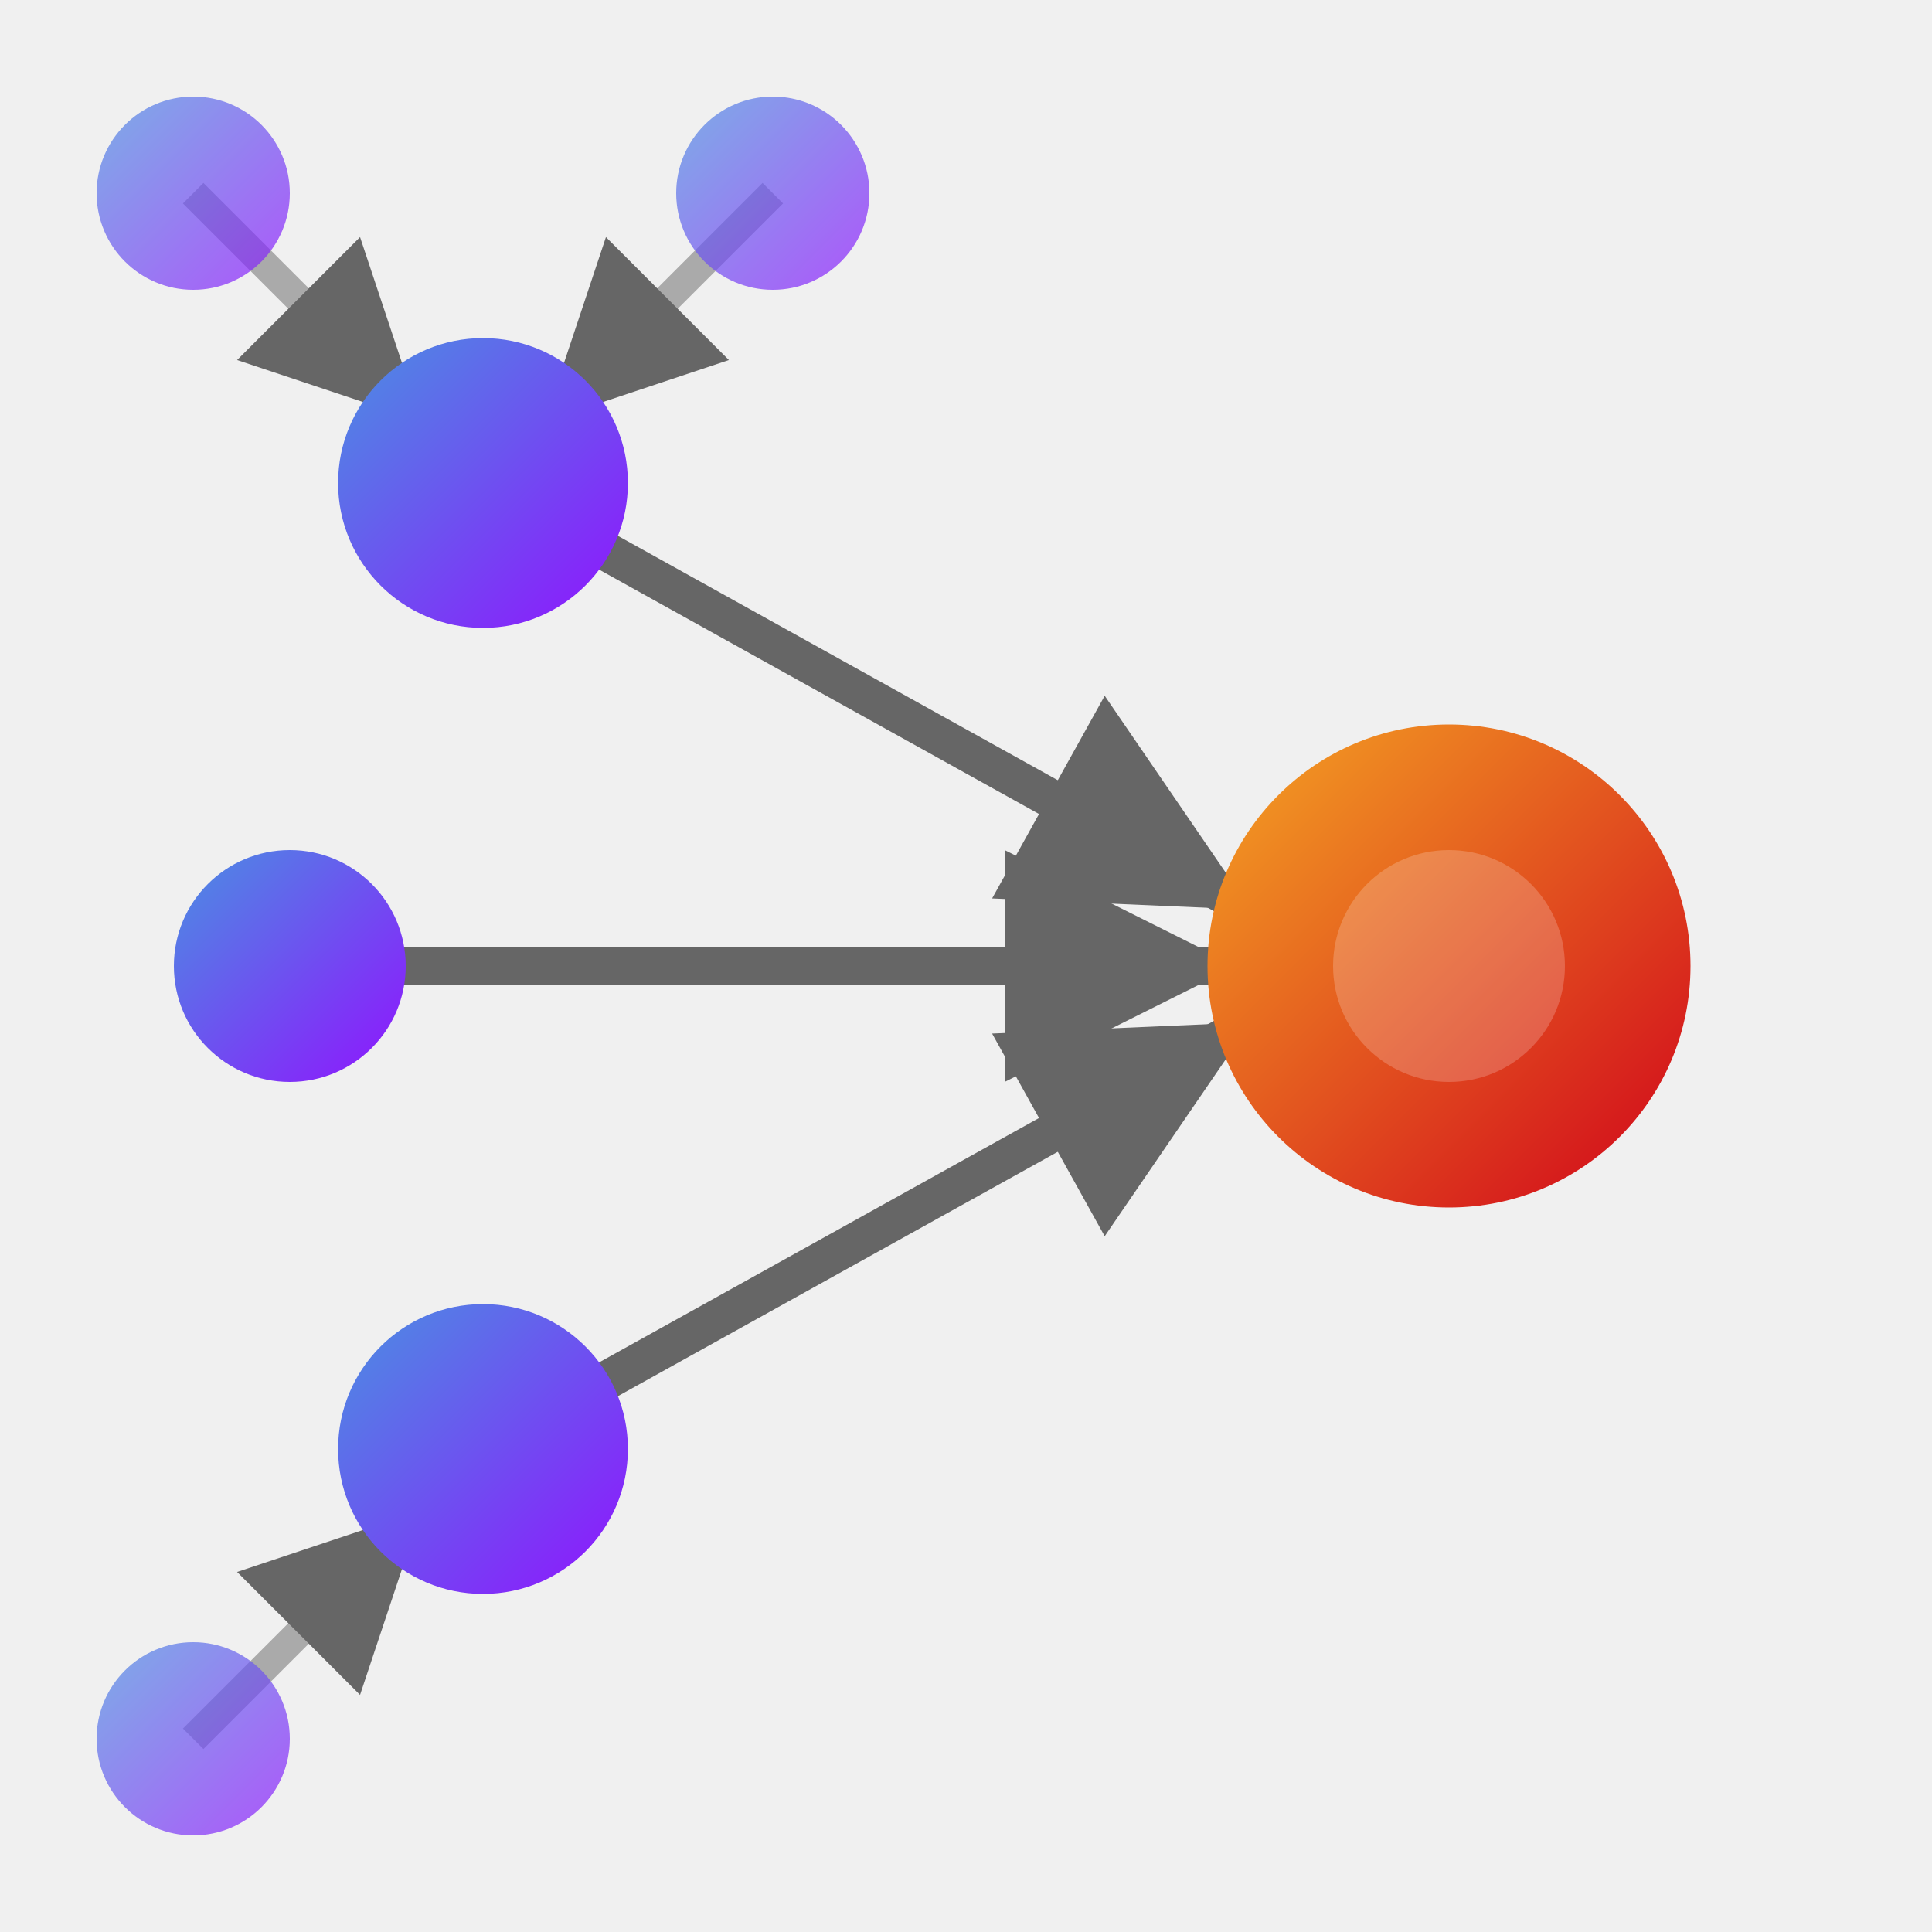
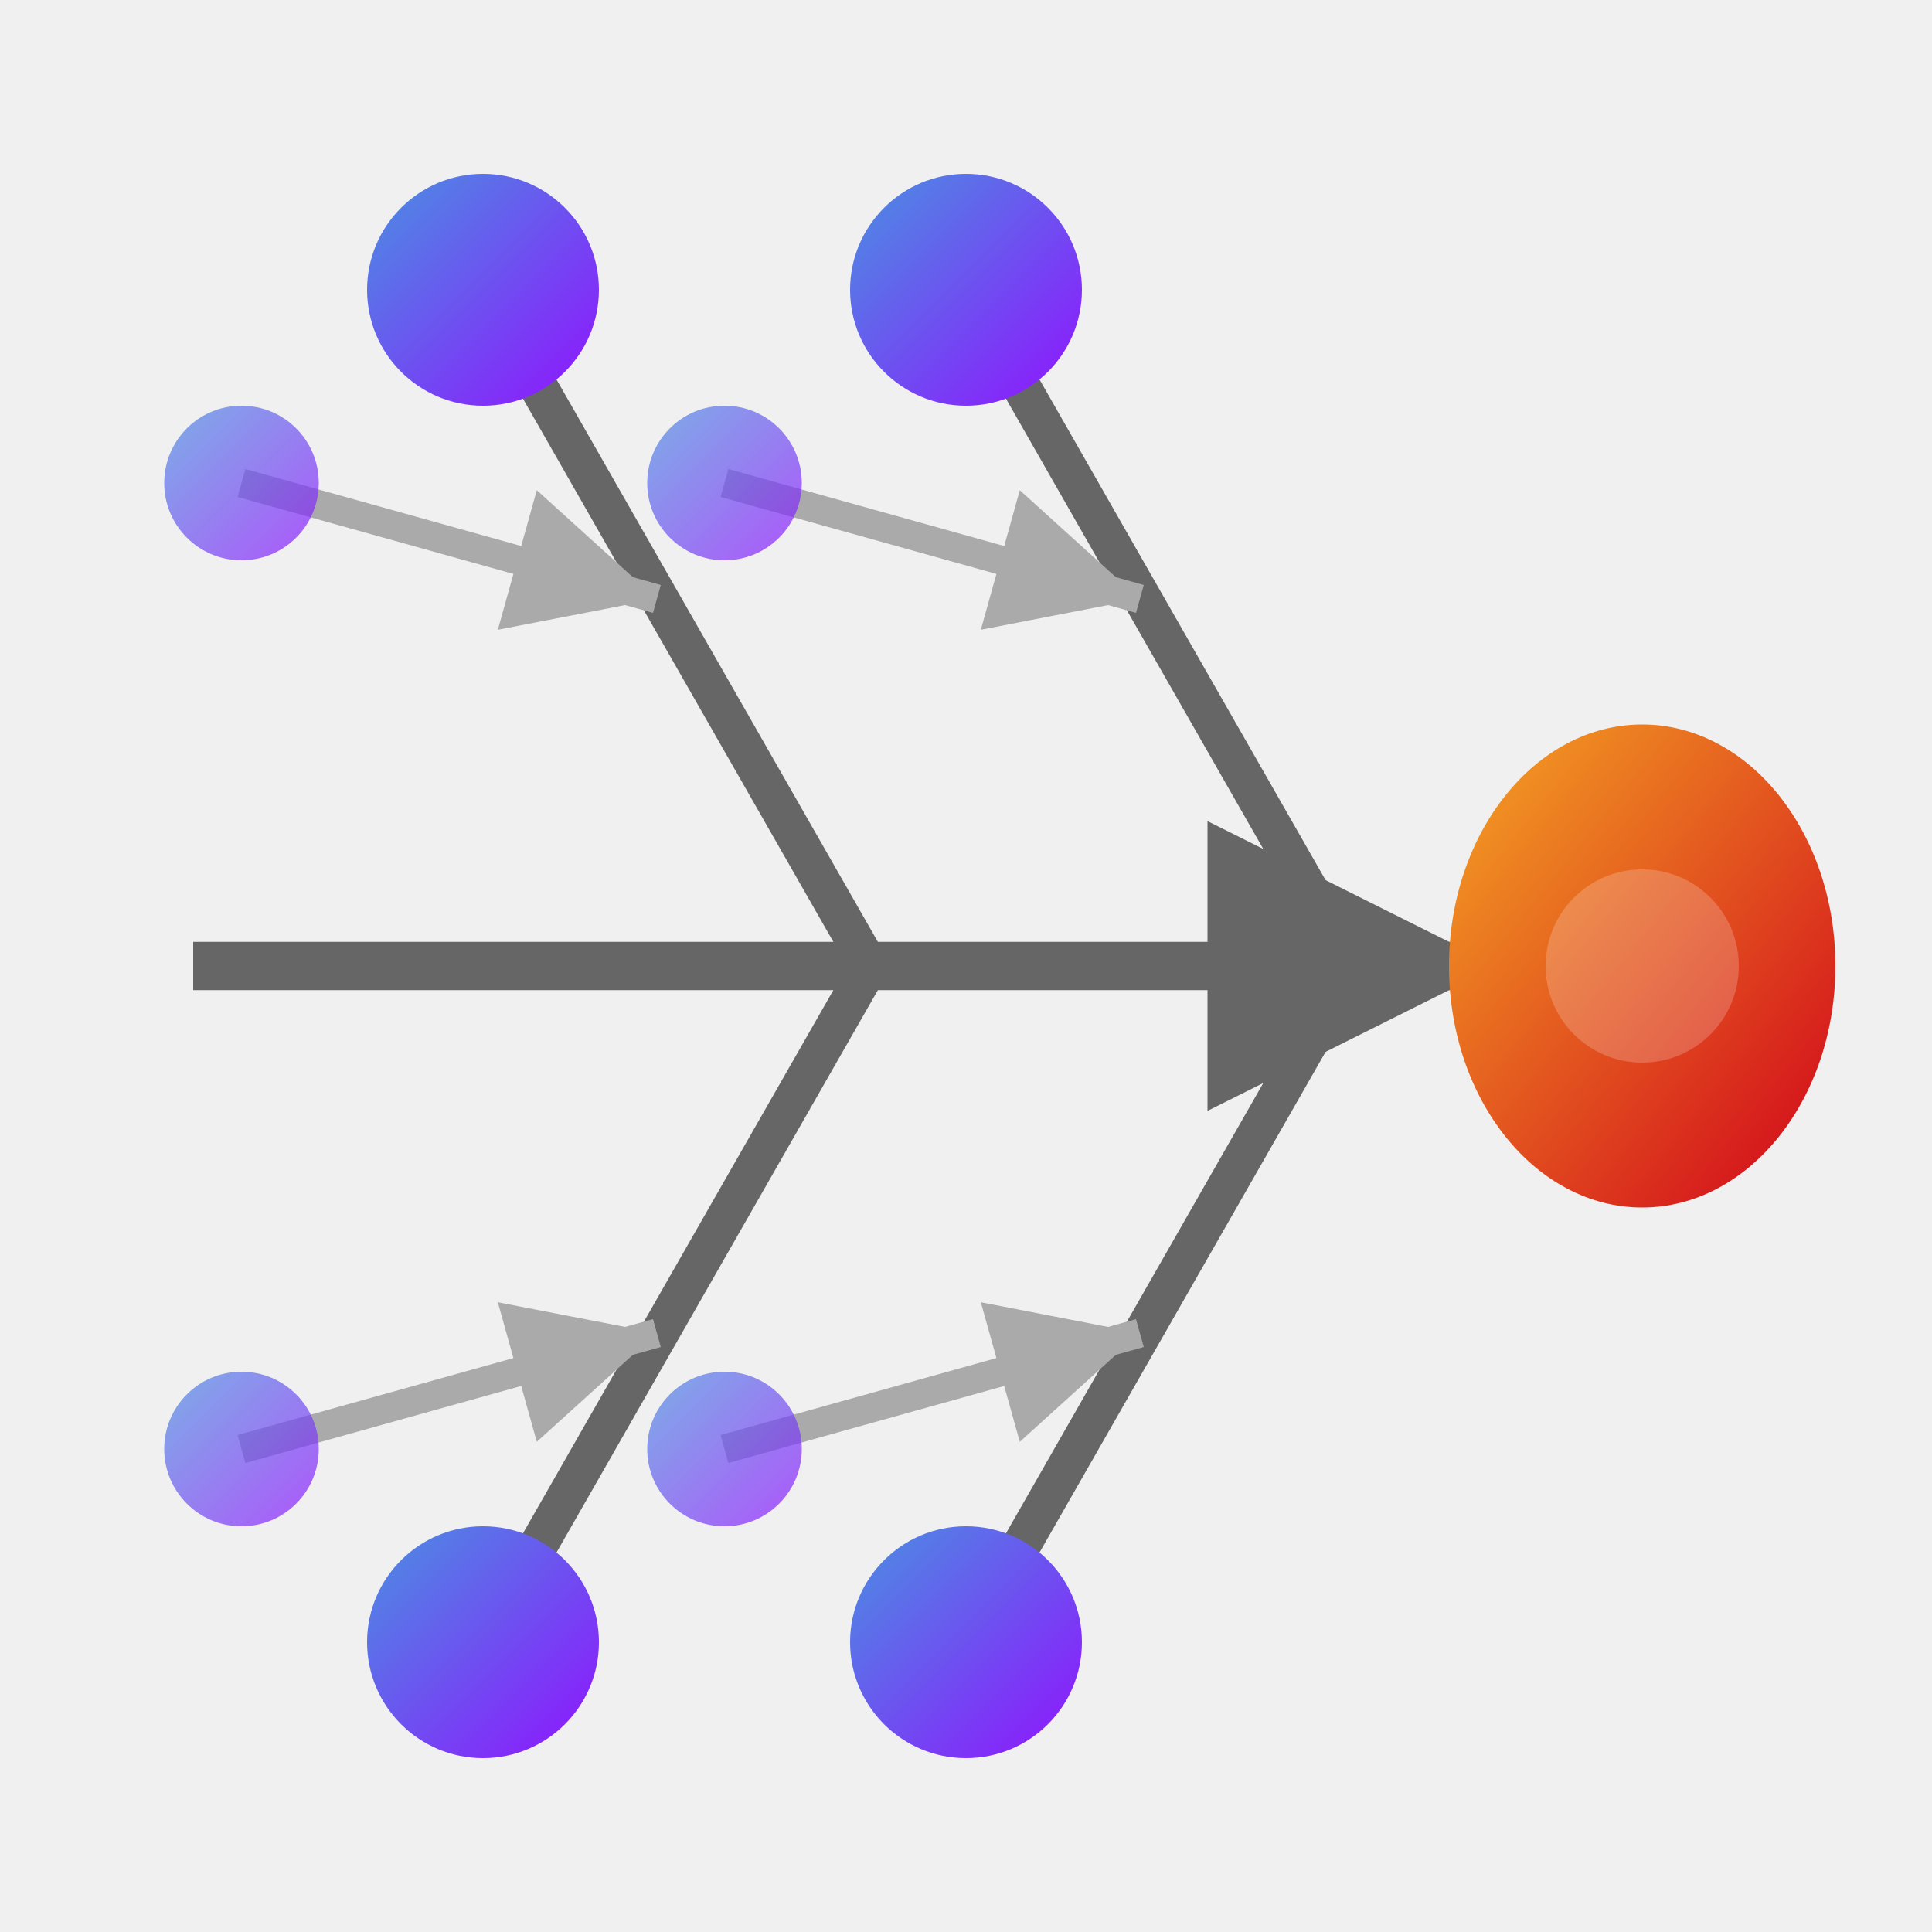
<svg xmlns="http://www.w3.org/2000/svg" viewBox="0 0 200 200" width="200" height="200">
  <defs>
    <linearGradient id="nodeGrad" x1="0%" y1="0%" x2="100%" y2="100%">
      <stop offset="0%" stop-color="#4a90e2" />
      <stop offset="100%" stop-color="#9013fe" />
    </linearGradient>
    <linearGradient id="rootGrad" x1="0%" y1="0%" x2="100%" y2="100%">
      <stop offset="0%" stop-color="#f5a623" />
      <stop offset="100%" stop-color="#d0021b" />
    </linearGradient>
-     <marker id="arrow" viewBox="0 0 10 10" refX="15" refY="5" markerWidth="6" markerHeight="6" orient="auto-start-reverse">
+     <marker id="arrow" viewBox="0 0 10 10" refX="10" refY="5" markerWidth="6" markerHeight="6" orient="auto-start-reverse">
      <path d="M 0 0 L 10 5 L 0 10 z" fill="#666" />
    </marker>
+     <marker id="subArrow" viewBox="0 0 10 10" refX="10" refY="5" markerWidth="5" markerHeight="5" orient="auto-start-reverse">
+       <path d="M 0 0 L 10 5 L 0 10 z" fill="#aaa" />
+     </marker>
  </defs>
-   <path d="M 50 50 L 140 100" stroke="#666" stroke-width="4" fill="none" marker-end="url(#arrow)" />
-   <path d="M 50 150 L 140 100" stroke="#666" stroke-width="4" fill="none" marker-end="url(#arrow)" />
-   <path d="M 30 100 L 140 100" stroke="#666" stroke-width="4" fill="none" marker-end="url(#arrow)" />
-   <path d="M 20 20 L 50 50" stroke="#aaa" stroke-width="3" fill="none" marker-end="url(#arrow)" />
-   <path d="M 20 180 L 50 150" stroke="#aaa" stroke-width="3" fill="none" marker-end="url(#arrow)" />
-   <path d="M 80 20 L 50 50" stroke="#aaa" stroke-width="3" fill="none" marker-end="url(#arrow)" />
-   <circle cx="50" cy="50" r="15" fill="url(#nodeGrad)" />
-   <circle cx="50" cy="150" r="15" fill="url(#nodeGrad)" />
-   <circle cx="30" cy="100" r="12" fill="url(#nodeGrad)" />
-   <circle cx="20" cy="20" r="10" fill="url(#nodeGrad)" opacity="0.7" />
-   <circle cx="80" cy="20" r="10" fill="url(#nodeGrad)" opacity="0.7" />
-   <circle cx="20" cy="180" r="10" fill="url(#nodeGrad)" opacity="0.7" />
-   <circle cx="150" cy="100" r="25" fill="url(#rootGrad)" />
-   <circle cx="150" cy="100" r="12" fill="white" opacity="0.2" />
+   <path d="M 20 100 L 155 100" stroke="#666" stroke-width="5" fill="none" marker-end="url(#arrow)" />
+   <path d="M 50 30 L 90 100" stroke="#666" stroke-width="4" fill="none" />
+   <path d="M 100 30 L 140 100" stroke="#666" stroke-width="4" fill="none" />
+   <path d="M 50 170 L 90 100" stroke="#666" stroke-width="4" fill="none" />
+   <path d="M 100 170 L 140 100" stroke="#666" stroke-width="4" fill="none" />
+   <path d="M 25 50 L 68 62" stroke="#aaa" stroke-width="3" fill="none" marker-end="url(#subArrow)" />
+   <path d="M 75 50 L 118 62" stroke="#aaa" stroke-width="3" fill="none" marker-end="url(#subArrow)" />
+   <path d="M 25 150 L 68 138" stroke="#aaa" stroke-width="3" fill="none" marker-end="url(#subArrow)" />
+   <path d="M 75 150 L 118 138" stroke="#aaa" stroke-width="3" fill="none" marker-end="url(#subArrow)" />
+   <circle cx="50" cy="30" r="12" fill="url(#nodeGrad)" />
+   <circle cx="100" cy="30" r="12" fill="url(#nodeGrad)" />
+   <circle cx="50" cy="170" r="12" fill="url(#nodeGrad)" />
+   <circle cx="100" cy="170" r="12" fill="url(#nodeGrad)" />
+   <circle cx="25" cy="50" r="8" fill="url(#nodeGrad)" opacity="0.7" />
+   <circle cx="75" cy="50" r="8" fill="url(#nodeGrad)" opacity="0.7" />
+   <circle cx="25" cy="150" r="8" fill="url(#nodeGrad)" opacity="0.7" />
+   <circle cx="75" cy="150" r="8" fill="url(#nodeGrad)" opacity="0.7" />
+   <ellipse cx="170" cy="100" rx="20" ry="25" fill="url(#rootGrad)" />
+   <circle cx="170" cy="100" r="10" fill="white" opacity="0.2" />
</svg>
